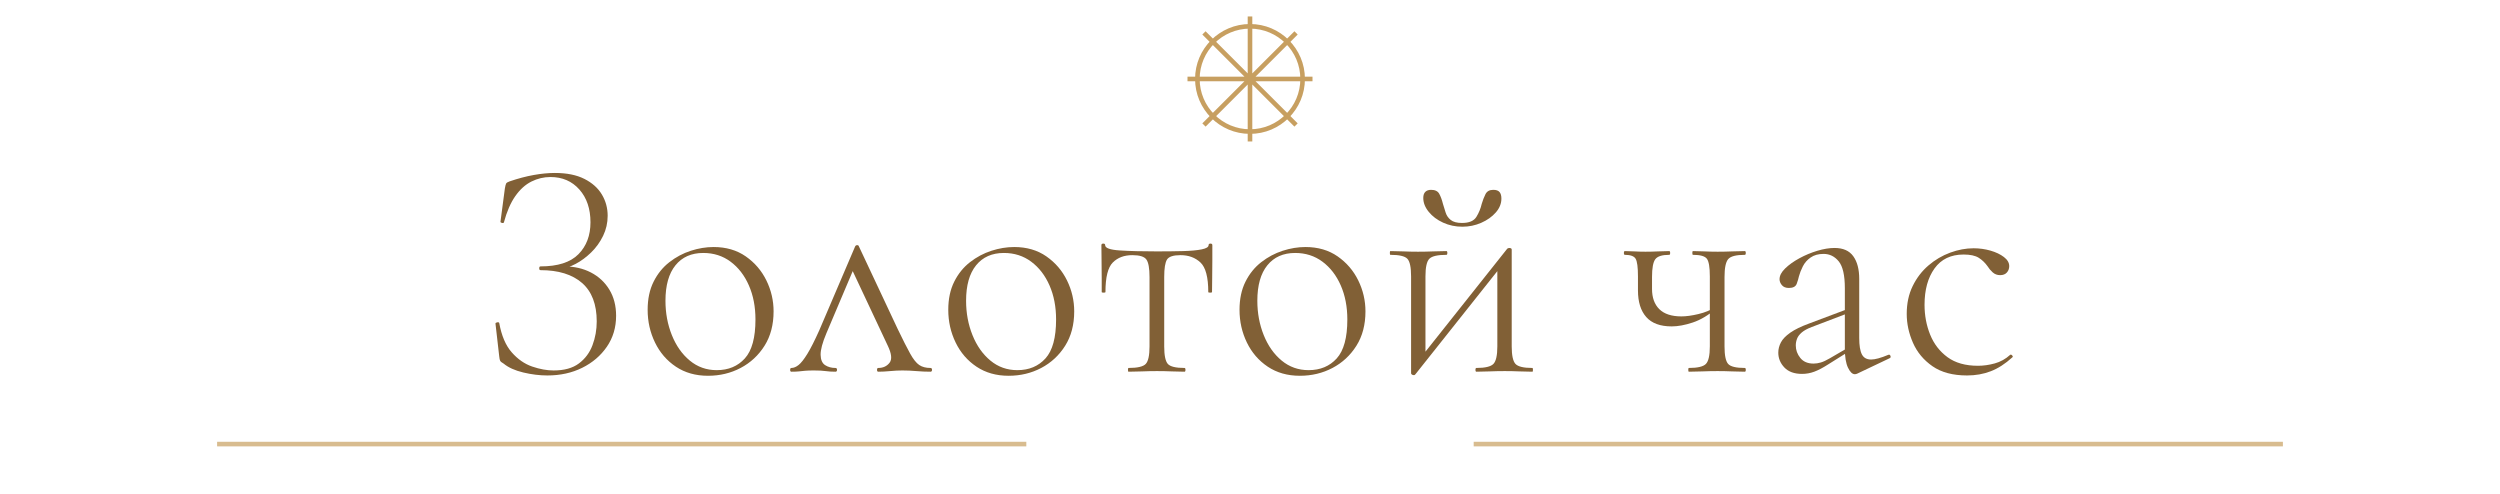
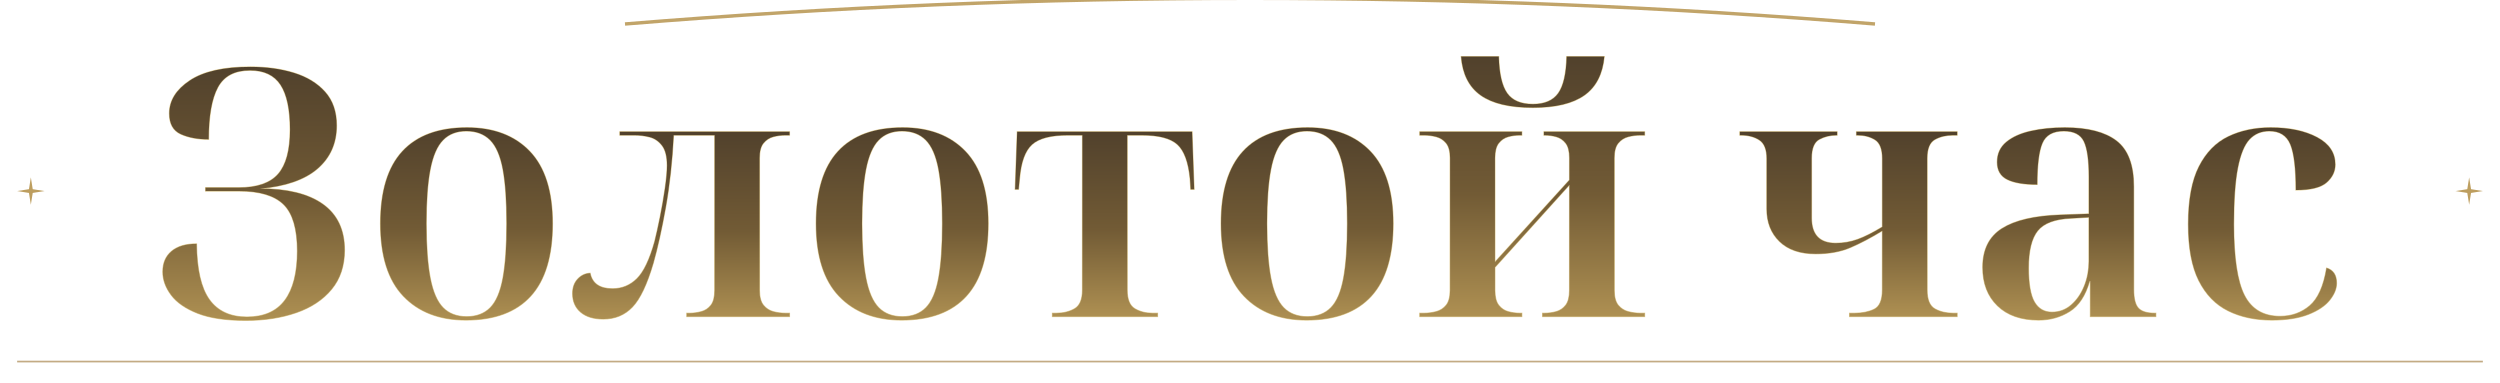
- <svg xmlns="http://www.w3.org/2000/svg" width="760" height="150" viewBox="0 0 760 150" aria-hidden="true">
-   <g fill="#816036" stroke="none">
-     <path transform="translate(145.21,113.00) scale(0.095,-0.095)" d="M243 4Q294 4 324.0 26.5Q354 49 367.5 85.0Q381 121 381 161Q381 243 334.0 284.0Q287 325 201 325Q197 325 197.0 331.0Q197 337 201 337Q284 337 322.5 376.0Q361 415 361 478Q361 543 325.5 583.0Q290 623 233 623Q201 623 172.0 608.5Q143 594 120.5 562.0Q98 530 84 478Q83 475 78.0 476.0Q73 477 73 480L87 586Q89 598 91.0 602.0Q93 606 102 609Q143 623 179.5 629.5Q216 636 247 636Q304 636 341.5 617.0Q379 598 397.5 567.0Q416 536 416 499Q416 465 401.5 435.0Q387 405 363.5 382.0Q340 359 313.5 345.0Q287 331 263 329L277 337Q325 337 362.5 317.5Q400 298 421.5 262.5Q443 227 443 179Q443 123 413.5 80.0Q384 37 334.5 12.5Q285 -12 223 -12Q186 -12 146.0 -2.5Q106 7 83 26Q74 31 72.0 35.0Q70 39 69 49L57 154Q57 157 62.5 158.0Q68 159 69 156Q80 95 109.0 62.0Q138 29 174.5 16.5Q211 4 243 4Z" />
-     <path transform="translate(193.37,113.00) scale(0.095,-0.095)" d="M230 -13Q171 -13 127.5 16.0Q84 45 60.5 93.5Q37 142 37 198Q37 250 56.0 288.0Q75 326 106.5 350.5Q138 375 175.0 387.0Q212 399 248 399Q308 399 351.0 369.0Q394 339 417.0 292.0Q440 245 440 193Q440 129 411.0 83.0Q382 37 334.5 12.0Q287 -13 230 -13ZM258 5Q314 5 348.0 42.5Q382 80 382 167Q382 228 361.0 276.0Q340 324 302.5 352.0Q265 380 215 380Q158 380 126.0 340.5Q94 301 94 227Q94 168 114.5 117.0Q135 66 172.0 35.5Q209 5 258 5Z" />
-     <path transform="translate(240.11,113.00) scale(0.095,-0.095)" d="M5 0Q1 0 1.0 6.0Q1 12 5 12Q16 12 28.0 21.5Q40 31 56.0 57.0Q72 83 94 132L209 401Q211 405 215.5 405.0Q220 405 221 401L345 137Q370 85 385.0 58.0Q400 31 414.0 21.5Q428 12 450 12Q455 12 455.0 6.0Q455 0 450 0Q428 0 405.0 2.0Q382 4 360 4Q342 4 321.0 2.0Q300 0 283 0Q279 0 279.0 6.0Q279 12 283 12Q306 12 319.0 28.5Q332 45 313 84L196 333L214 352L117 123Q98 78 98.5 54.0Q99 30 113.0 21.0Q127 12 146 12Q151 12 151.0 6.0Q151 0 146 0Q128 0 114.5 2.0Q101 4 77 4Q59 4 48.5 3.0Q38 2 29.0 1.0Q20 0 5 0Z" />
-     <path transform="translate(284.76,113.00) scale(0.095,-0.095)" d="M230 -13Q171 -13 127.5 16.0Q84 45 60.5 93.5Q37 142 37 198Q37 250 56.0 288.0Q75 326 106.5 350.5Q138 375 175.0 387.0Q212 399 248 399Q308 399 351.0 369.0Q394 339 417.0 292.0Q440 245 440 193Q440 129 411.0 83.0Q382 37 334.5 12.0Q287 -13 230 -13ZM258 5Q314 5 348.0 42.5Q382 80 382 167Q382 228 361.0 276.0Q340 324 302.5 352.0Q265 380 215 380Q158 380 126.0 340.5Q94 301 94 227Q94 168 114.5 117.0Q135 66 172.0 35.5Q209 5 258 5Z" />
-     <path transform="translate(331.50,113.00) scale(0.095,-0.095)" d="M122 0Q120 0 120.0 6.0Q120 12 122 12Q165 12 177.0 25.0Q189 38 189 81V303Q189 345 179.0 359.0Q169 373 134 373Q95 373 71.5 349.5Q48 326 48 255Q48 253 42.0 253.0Q36 253 36 255Q36 269 36.0 297.5Q36 326 35.5 356.0Q35 386 35 405Q35 410 41.0 410.0Q47 410 47 405Q47 391 94.5 388.0Q142 385 212 385Q259 385 296.5 386.0Q334 387 356.0 391.5Q378 396 378 405Q378 410 384.0 410.0Q390 410 390 405Q390 386 390.0 356.0Q390 326 389.5 297.5Q389 269 389 255Q389 253 383.0 253.0Q377 253 377 255Q377 326 352.0 349.5Q327 373 288 373Q254 373 245.0 359.0Q236 345 236 303V81Q236 38 247.5 25.0Q259 12 301 12Q304 12 304.0 6.0Q304 0 301 0Q283 0 260.0 1.0Q237 2 213 2Q189 2 165.5 1.0Q142 0 122 0Z" />
-     <path transform="translate(373.30,113.00) scale(0.095,-0.095)" d="M230 -13Q171 -13 127.5 16.0Q84 45 60.5 93.5Q37 142 37 198Q37 250 56.0 288.0Q75 326 106.5 350.5Q138 375 175.0 387.0Q212 399 248 399Q308 399 351.0 369.0Q394 339 417.0 292.0Q440 245 440 193Q440 129 411.0 83.0Q382 37 334.5 12.0Q287 -13 230 -13ZM258 5Q314 5 348.0 42.5Q382 80 382 167Q382 228 361.0 276.0Q340 324 302.5 352.0Q265 380 215 380Q158 380 126.0 340.5Q94 301 94 227Q94 168 114.5 117.0Q135 66 172.0 35.5Q209 5 258 5Z" />
-     <path transform="translate(420.04,113.00) scale(0.095,-0.095)" d="M103 -11Q99 -11 96.5 -9.0Q94 -7 94 -5V305Q94 349 82.0 361.5Q70 374 28 374Q26 374 26.0 380.0Q26 386 28 386Q47 386 69.5 385.0Q92 384 116 384Q141 384 164.5 385.0Q188 386 207 386Q210 386 210.0 380.0Q210 374 207 374Q165 374 152.5 361.5Q140 349 140 305V46L124 44L402 394Q406 396 407 396Q416 396 416 391V81Q416 38 428.0 25.0Q440 12 482 12Q484 12 484.0 6.0Q484 0 482 0Q463 0 440.5 1.0Q418 2 394 2Q369 2 345.0 1.0Q321 0 303 0Q300 0 300.0 6.0Q300 12 303 12Q345 12 357.5 25.0Q370 38 370 81V340L386 342L108 -8Q107 -9 106.0 -10.0Q105 -11 103 -11ZM257 476Q291 476 303.0 495.5Q315 515 320 537Q325 554 332.0 568.0Q339 582 357 582Q371 582 377.0 575.0Q383 568 383 554Q383 530 365.0 509.5Q347 489 318.5 476.5Q290 464 258 464Q225 464 196.5 477.0Q168 490 150.5 511.5Q133 533 133 556Q133 569 139.5 575.5Q146 582 158 582Q177 582 184.0 569.5Q191 557 196 537Q200 524 204.5 509.5Q209 495 221.0 485.5Q233 476 257 476Z" />
-     <path transform="translate(493.57,113.00) scale(0.095,-0.095)" d="M276 81V305Q276 349 266.5 361.5Q257 374 222 374Q220 374 220.0 380.0Q220 386 222 386Q238 386 259.0 385.0Q280 384 301 384Q324 384 347.5 385.0Q371 386 388 386Q391 386 391.0 380.0Q391 374 388 374Q346 374 334.5 360.0Q323 346 323 303V81Q323 38 334.5 25.0Q346 12 388 12Q391 12 391.0 6.0Q391 0 388 0Q370 0 347.0 1.0Q324 2 301 2Q276 2 252.0 1.0Q228 0 209 0Q207 0 207.0 6.0Q207 12 209 12Q251 12 263.5 25.0Q276 38 276 81ZM91 303Q91 293 91.0 283.0Q91 273 91 265Q91 223 114.5 200.0Q138 177 185 177Q208 177 239.5 184.5Q271 192 294 207L296 202Q259 170 221.5 157.5Q184 145 154 145Q99 145 72.5 175.0Q46 205 46 260V305Q46 349 38.5 361.5Q31 374 4 374Q1 374 1.0 380.0Q1 386 4 386Q18 386 35.0 385.0Q52 384 70 384Q90 384 110.5 385.0Q131 386 146 386Q149 386 149.0 380.0Q149 374 146 374Q112 374 101.5 360.0Q91 346 91 303Z" />
-     <path transform="translate(534.90,113.00) scale(0.095,-0.095)" d="M313 -6Q309 -8 305 -8Q293 -8 283.0 13.0Q273 34 273 74V267Q273 329 253.5 353.0Q234 377 205 377Q180 377 163.5 365.5Q147 354 138.5 337.0Q130 320 126 305Q124 295 119.0 281.5Q114 268 94 268Q79 268 71.5 277.0Q64 286 64 296Q64 313 82.0 330.5Q100 348 127.5 363.0Q155 378 185.0 387.0Q215 396 240 396Q281 396 300.0 369.5Q319 343 319 297V108Q319 72 327.5 55.5Q336 39 357 39Q376 39 412 54Q417 56 419.0 50.5Q421 45 416 43ZM136 -7Q99 -7 79.5 13.5Q60 34 60 61Q60 78 68.5 94.0Q77 110 98.5 125.0Q120 140 158 154L283 201L285 188L167 143Q146 135 135.0 125.5Q124 116 120.0 105.5Q116 95 116 84Q116 62 130.5 44.0Q145 26 173 26Q184 26 196.0 29.5Q208 33 225 43L292 82L294 70L219 23Q194 7 175.0 0.0Q156 -7 136 -7Z" />
-     <path transform="translate(576.13,113.00) scale(0.095,-0.095)" d="M230 -12Q162 -12 119.5 17.5Q77 47 57.0 92.5Q37 138 37 185Q37 235 56.0 274.0Q75 313 106.5 340.0Q138 367 176.0 381.0Q214 395 251 395Q279 395 305.0 387.5Q331 380 348.0 367.0Q365 354 365 338Q365 326 357.5 317.5Q350 309 336 309Q322 309 312.0 318.0Q302 327 296 337Q284 354 267.5 364.5Q251 375 219 375Q158 375 126.0 330.5Q94 286 94 214Q94 163 112.0 118.5Q130 74 167.5 46.5Q205 19 265 19Q291 19 318.5 26.5Q346 34 368 54Q371 56 374.5 52.0Q378 48 375 46Q341 15 306.0 1.5Q271 -12 230 -12Z" />
+ <svg xmlns="http://www.w3.org/2000/svg" width="1459" height="223" viewBox="0 0 1459 223" preserveAspectRatio="xMidYMid meet" aria-hidden="true">
+   <defs>
+     <linearGradient id="ink" x1="0" y1="0" x2="0" y2="1">
+       <stop offset="0" stop-color="#ae9052" />
+       <stop offset=".47" stop-color="#725b35" />
+       <stop offset="1" stop-color="#51412c" />
+     </linearGradient>
+   </defs>
+   <g transform="translate(87.149 184.786) scale(0.2013072 -0.2013072)" fill="url(#ink)" stroke="#e1cd94" stroke-width="3" paint-order="stroke fill">
+     <path d="M280 -11Q193 -11 140.5 9.5Q88 30 63.5 62.5Q39 95 39 130Q39 168 64.5 189.5Q90 211 137 211Q138 100 174.0 49.5Q210 -1 283 -1Q357 -1 393.0 47.5Q429 96 429 190Q429 286 389.5 325.0Q350 364 260 364H163V374H259Q339 374 373.5 413.5Q408 453 408 542Q408 630 380.5 672.0Q353 714 292 714Q225 714 198.5 664.5Q172 615 172 514Q125 514 91.5 529.0Q58 544 58 589Q58 645 117.5 684.5Q177 724 293 724Q363 724 419.5 706.5Q476 689 509.5 651.5Q543 614 543 554Q543 477 487.5 429.0Q432 381 320 371Q440 371 503.0 326.0Q566 281 566 193Q566 125 528.5 79.5Q491 34 426.0 11.5Q361 -11 280 -11Z" transform="translate(0.00,0)" />
+     <path d="M298 -10Q183 -10 116.5 59.5Q50 129 50 270Q50 410 113.5 479.0Q177 548 301 548Q417 548 483.0 479.0Q549 410 549 270Q549 129 485.5 59.5Q422 -10 298 -10ZM300 0Q343 0 368.5 26.0Q394 52 405.0 111.5Q416 171 416 270Q416 368 405.0 427.0Q394 486 368.0 512.0Q342 538 299 538Q257 538 231.5 512.0Q206 486 194.5 427.0Q183 368 183 270Q183 171 194.5 111.5Q206 52 231.5 26.0Q257 0 300 0Z" transform="translate(620.00,0)" />
+     <path d="M89 -7Q47 -7 23.5 13.0Q0 33 0 67Q0 93 15.0 109.0Q30 125 51 126Q60 81 116 81Q157 81 186.5 110.0Q216 139 238 218Q245 246 253.5 288.0Q262 330 268.0 371.5Q274 413 274 438Q274 477 259.5 496.0Q245 515 223.5 520.5Q202 526 180 526H137V536H629V526H617Q599 526 582.0 521.5Q565 517 553.5 503.0Q542 489 542 460V76Q542 47 553.5 33.0Q565 19 582.0 14.5Q599 10 617 10H629V0H331V10H340Q356 10 373.0 14.5Q390 19 401.0 33.0Q412 47 412 76V526H293Q287 412 270.0 317.0Q253 222 234 155Q207 63 173.5 28.0Q140 -7 89 -7Z" transform="translate(1227.00,0)" />
+     <path d="M298 -10Q183 -10 116.5 59.5Q50 129 50 270Q50 410 113.5 479.0Q177 548 301 548Q417 548 483.0 479.0Q549 410 549 270Q549 129 485.5 59.5Q422 -10 298 -10ZM300 0Q343 0 368.5 26.0Q394 52 405.0 111.5Q416 171 416 270Q416 368 405.0 427.0Q394 486 368.0 512.0Q342 538 299 538Q257 538 231.5 512.0Q206 486 194.5 427.0Q183 368 183 270Q183 171 194.5 111.5Q206 52 231.5 26.0Q257 0 300 0Z" transform="translate(1883.00,0)" />
+     <path d="M128 0V10H139Q170 10 192.5 23.0Q215 36 215 77V526H173Q99 526 69.0 499.0Q39 472 33 400L30 369H20L26 536H533L539 369H529L527 400Q520 472 490.5 499.0Q461 526 387 526H345V77Q345 36 367.0 23.0Q389 10 418 10H433V0Z" transform="translate(2490.00,0)" />
+     <path d="M298 -10Q183 -10 116.5 59.5Q50 129 50 270Q50 410 113.5 479.0Q177 548 301 548Q417 548 483.0 479.0Q549 410 549 270Q549 129 485.5 59.5Q422 -10 298 -10ZM300 0Q343 0 368.5 26.0Q394 52 405.0 111.5Q416 171 416 270Q416 368 405.0 427.0Q394 486 368.0 512.0Q342 538 299 538Q257 538 231.5 512.0Q206 486 194.5 427.0Q183 368 183 270Q183 171 194.5 111.5Q206 52 231.5 26.0Q257 0 300 0Z" transform="translate(3057.00,0)" />
+     <path d="M347 606Q246 606 195.5 642.0Q145 678 139 754H248Q250 679 272.5 647.5Q295 616 347 616Q398 616 420.5 647.5Q443 679 445 754H554Q547 678 496.5 642.0Q446 606 347 606ZM19 0V10H32Q49 10 66.5 14.5Q84 19 95.5 33.0Q107 47 107 76V460Q107 489 95.5 503.0Q84 517 66.5 521.5Q49 526 32 526H19V536H315V526H309Q292 526 275.5 521.5Q259 517 248.0 503.0Q237 489 237 460V158L453 396V460Q453 489 442.0 503.0Q431 517 414.5 521.5Q398 526 381 526H379V536H671V526H658Q641 526 623.5 521.5Q606 517 594.5 503.0Q583 489 583 460V76Q583 47 594.5 33.0Q606 19 623.5 14.5Q641 10 658 10H671V0H375V10H381Q398 10 414.5 14.5Q431 19 442.0 33.0Q453 47 453 76V382L237 143V76Q237 47 248.0 33.0Q259 19 275.5 14.5Q292 10 309 10H315V0Z" transform="translate(3664.00,0)" />
+     <path d="M334 0V10H349Q382 10 405.5 21.5Q429 33 429 77V249Q380 219 337.0 200.5Q294 182 236 182Q168 182 131.0 218.0Q94 254 94 312V458Q94 498 72.5 512.0Q51 526 19 526H16V536H298V526H296Q269 526 246.5 514.0Q224 502 224 459V286Q224 213 294 213Q327 213 357.5 224.0Q388 235 429 260V458Q429 500 407.5 513.0Q386 526 357 526H354V536H646V526H634Q604 526 581.5 513.5Q559 501 559 459V77Q559 35 581.5 22.5Q604 10 634 10H646V0Z" transform="translate(4595.00,0)" />
+     <path d="M209 -10Q133 -10 90.0 31.5Q47 73 47 143Q47 220 103.0 255.5Q159 291 272 295L355 298V405Q355 478 340.5 508.0Q326 538 282 538Q235 538 220.0 503.0Q205 468 205 383Q148 383 118.5 397.5Q89 412 89 448Q89 484 115.5 506.0Q142 528 186.5 538.0Q231 548 285 548Q385 548 435.0 509.5Q485 471 485 377V78Q485 39 498.5 24.5Q512 10 546 10H549V0H359V103H357Q339 40 299.0 15.0Q259 -10 209 -10ZM248 13Q280 13 304.0 34.0Q328 55 341.5 88.5Q355 122 355 160V288L303 285Q233 282 206.5 249.0Q180 216 180 141Q180 72 197.0 42.5Q214 13 248 13Z" transform="translate(5268.00,0)" />
+     <path d="M292 -10Q220 -10 165.5 17.0Q111 44 80.5 104.5Q50 165 50 268Q50 374 81.0 435.0Q112 496 166.0 522.0Q220 548 289 548Q370 548 423.0 520.0Q476 492 476 441Q476 411 451.0 389.0Q426 367 362 367Q362 461 346.0 499.5Q330 538 285 538Q250 538 227.5 514.0Q205 490 193.5 431.0Q182 372 182 268Q182 122 213.0 61.5Q244 1 316 1Q366 1 402.0 31.5Q438 62 451 141Q480 132 480 97Q480 73 460.0 48.0Q440 23 398.0 6.5Q356 -10 292 -10Z" transform="translate(5861.00,0)" />
  </g>
-   <path d="M66 135 H312 M448 135 H694" fill="none" stroke="#c79f60" stroke-width="1.4" opacity=".7" />
-   <circle cx="380" cy="24" r="16" stroke="#c79f60" stroke-width="1.4" fill="none" />
-   <path d="M380 5v38M361 24h38M366 10l28 28M394 10l-28 28" stroke="#c79f60" stroke-width="1.4" />
+   <path d="M10,211 H1449" stroke="#a98850" stroke-width="1" opacity=".7" />
+   <path d="M18.0,103.5 L19.1,110.4 L26.0,111.5 L19.1,112.6 L18.0,119.5 L16.9,112.6 L10.0,111.5 L16.9,110.4 Z" fill="#b28d43" opacity=".85" />
+   <path d="M1441.0,103.5 L1442.1,110.4 L1449.0,111.5 L1442.1,112.6 L1441.0,119.5 L1439.9,112.6 L1433.0,111.5 L1439.9,110.4 Z" fill="#b28d43" opacity=".85" />
+   <path d="M364.75,14 Q729.5,-16 1094.25,14" fill="none" stroke="#b28d43" stroke-width="2" opacity=".8" />
</svg>
